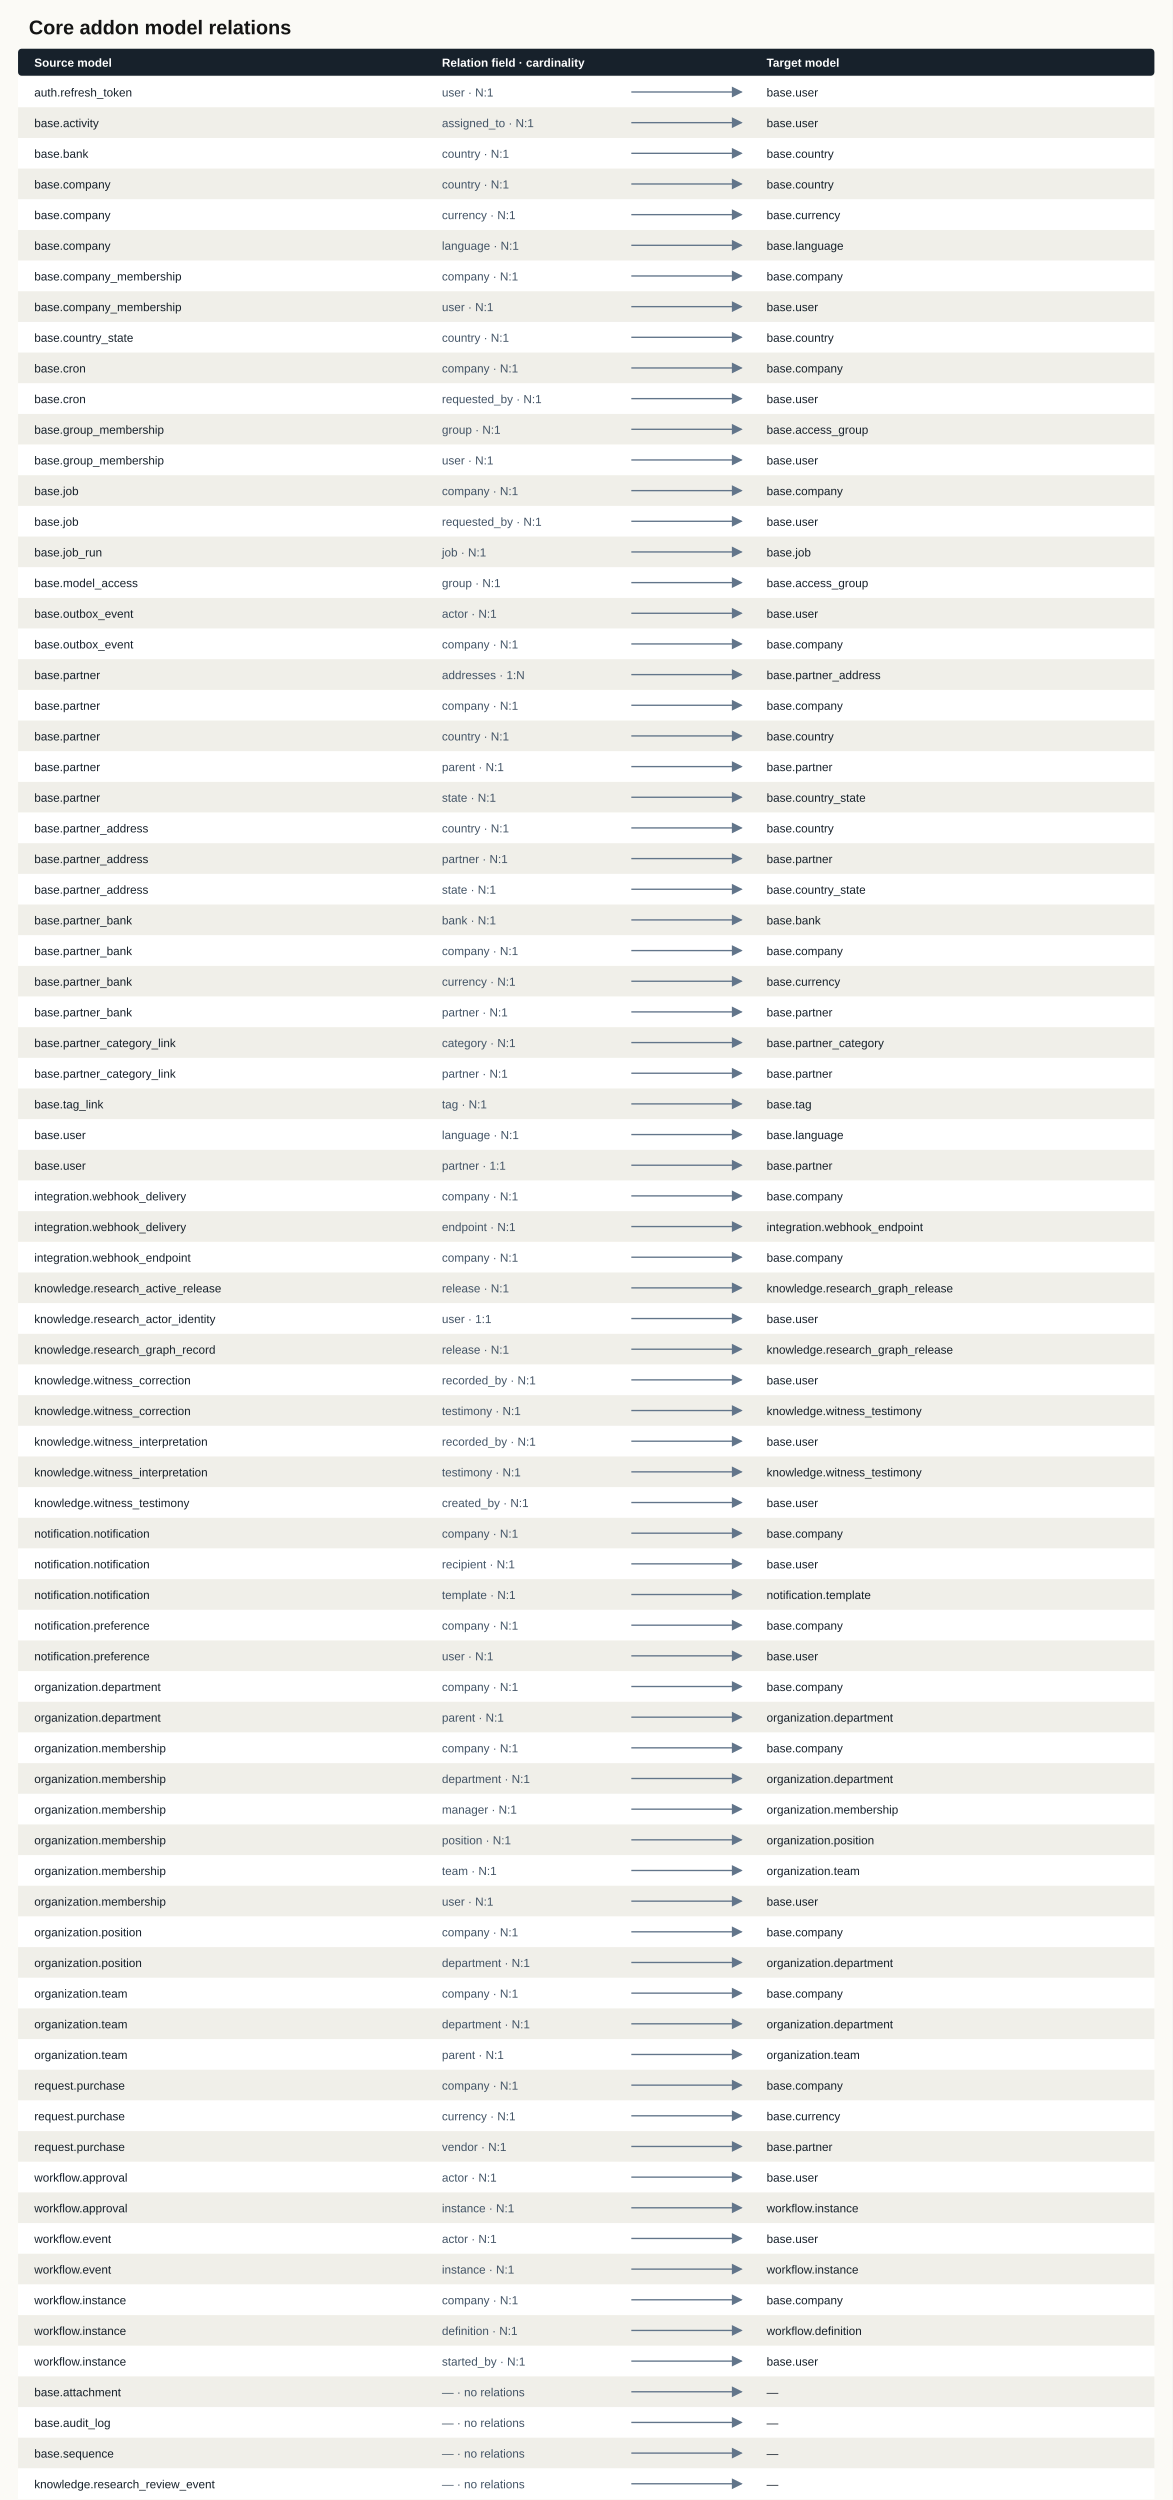
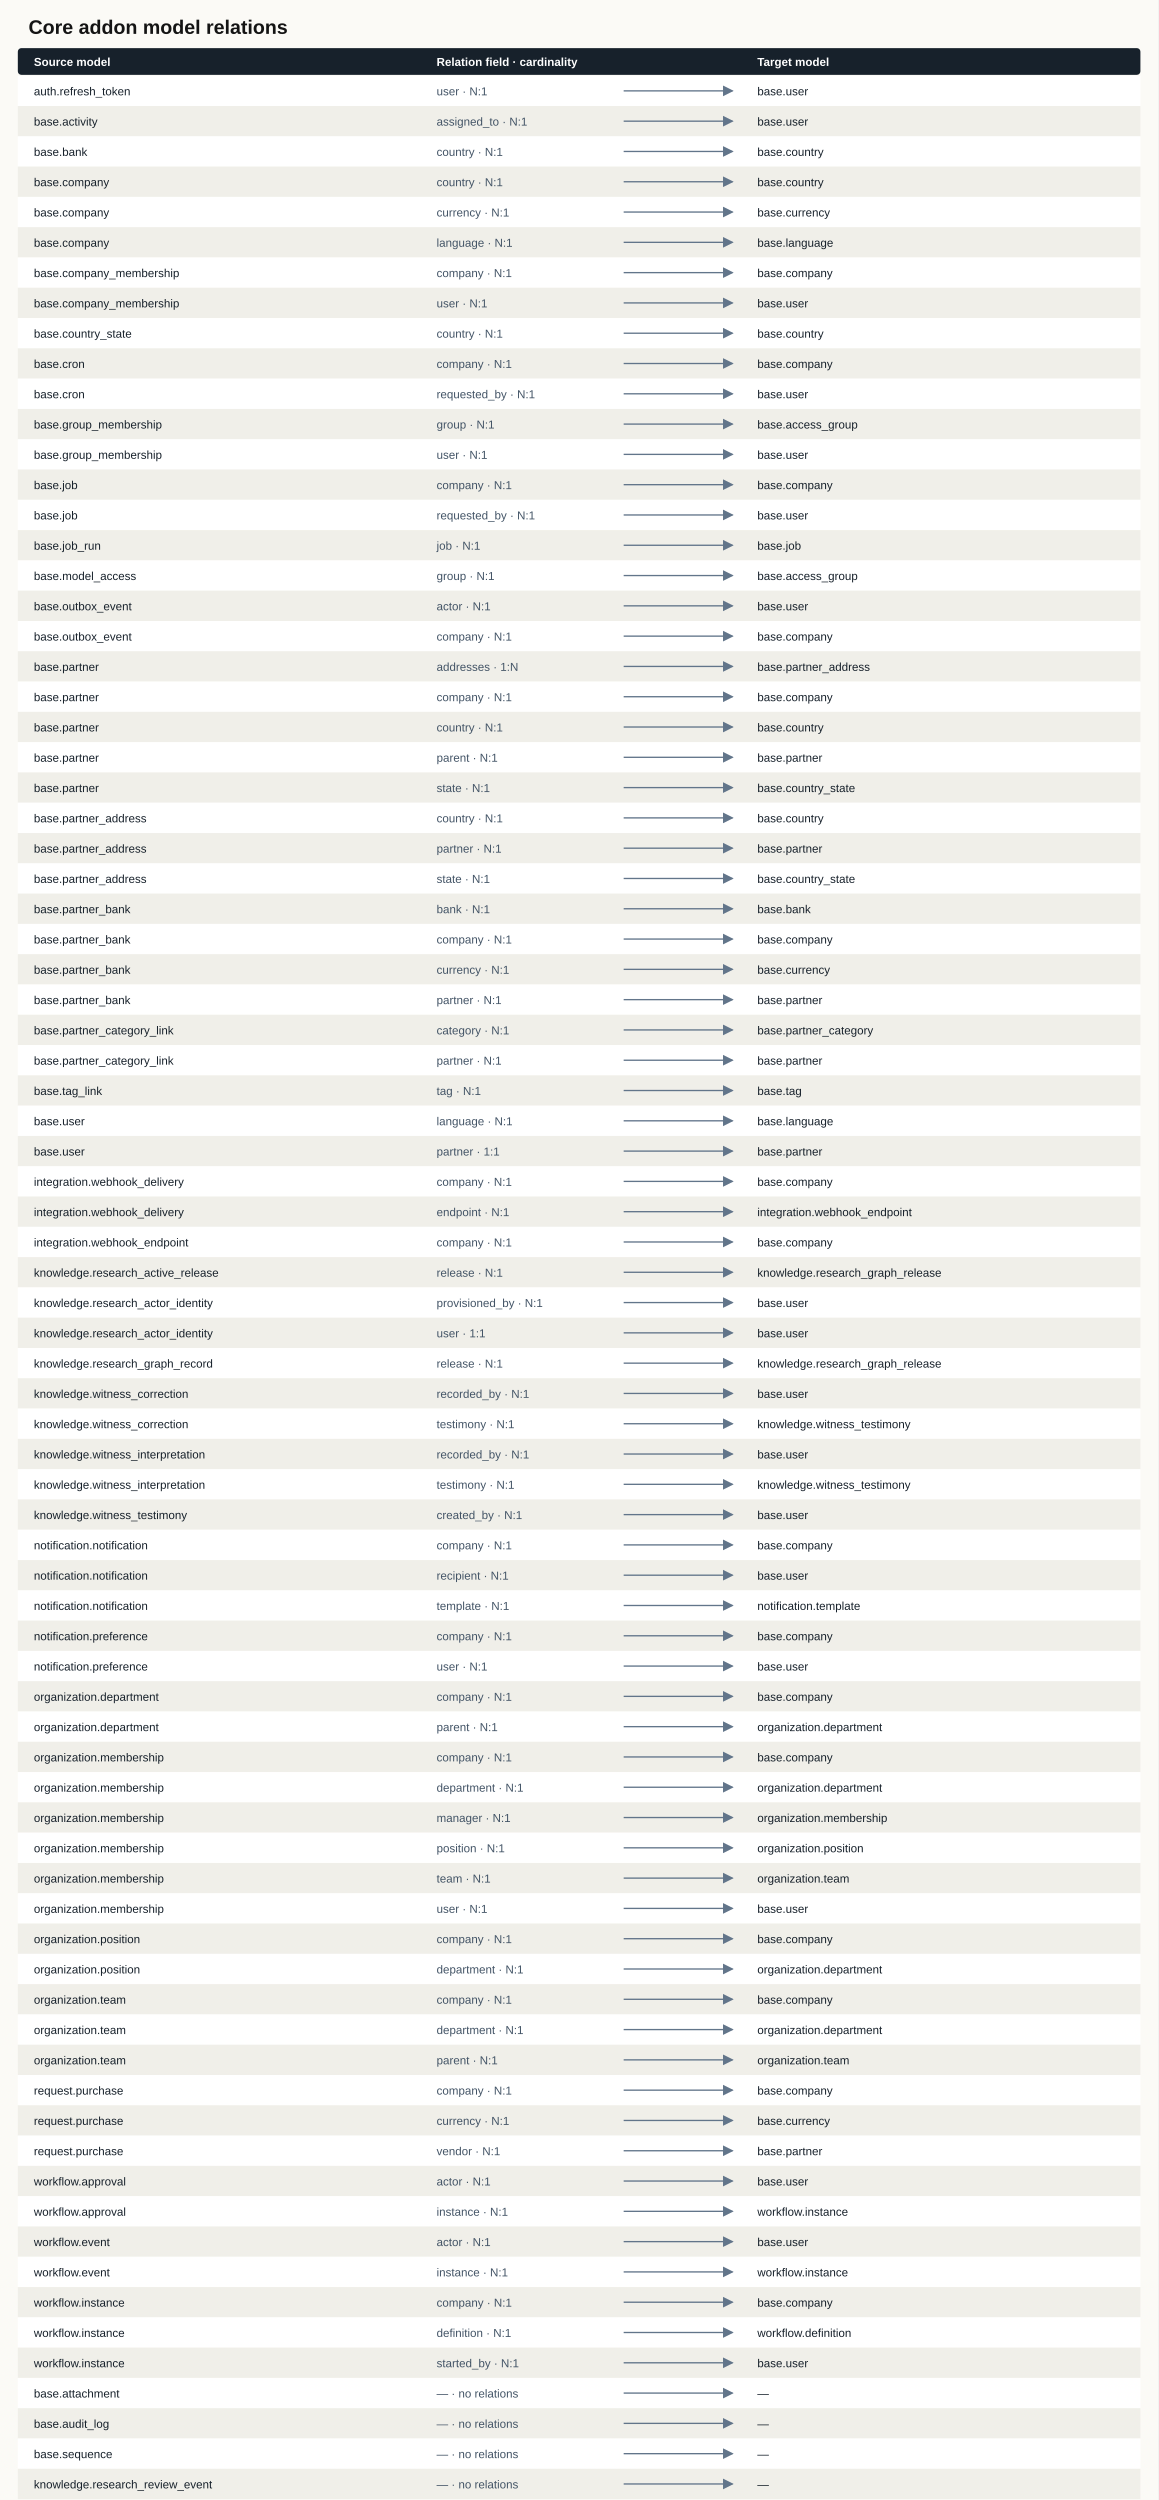
- <svg xmlns="http://www.w3.org/2000/svg" viewBox="0 0 1300 2772" role="img" aria-labelledby="diagram-title diagram-description">
+ <svg xmlns="http://www.w3.org/2000/svg" viewBox="0 0 1300 2806" role="img" aria-labelledby="diagram-title diagram-description">
  <rect width="100%" height="100%" fill="#fbfaf6" />
  <text x="32" y="38" fill="#141414" font-family="Arial,sans-serif" font-size="22" font-weight="700">Core addon model relations</text>
  <defs>
    <marker id="arrow" markerWidth="8" markerHeight="8" refX="7" refY="4" orient="auto">
      <path d="M 0 0 L 8 4 L 0 8 z" fill="#62758a" />
    </marker>
  </defs>
  <rect x="20" y="54" width="1260" height="30" rx="4" fill="#17212b" />
  <text x="38" y="74" fill="#ffffff" font-family="Arial,sans-serif" font-size="13" font-weight="700">Source model</text>
  <text x="490" y="74" fill="#ffffff" font-family="Arial,sans-serif" font-size="13" font-weight="700">Relation field · cardinality</text>
  <text x="850" y="74" fill="#ffffff" font-family="Arial,sans-serif" font-size="13" font-weight="700">Target model</text>
  <g>
    <rect x="20" y="85" width="1260" height="34" fill="#ffffff" />
    <text x="38" y="107" fill="#17212b" font-family="Arial,sans-serif" font-size="13">auth.refresh_token</text>
    <text x="490" y="107" fill="#435466" font-family="Arial,sans-serif" font-size="13">user · N:1</text>
    <path d="M 700 102 H 822" fill="none" stroke="#62758a" stroke-width="1.5" marker-end="url(#arrow)" />
    <text x="850" y="107" fill="#17212b" font-family="Arial,sans-serif" font-size="13">base.user</text>
  </g>
  <g>
    <rect x="20" y="119" width="1260" height="34" fill="#f0efe9" />
    <text x="38" y="141" fill="#17212b" font-family="Arial,sans-serif" font-size="13">base.activity</text>
    <text x="490" y="141" fill="#435466" font-family="Arial,sans-serif" font-size="13">assigned_to · N:1</text>
    <path d="M 700 136 H 822" fill="none" stroke="#62758a" stroke-width="1.5" marker-end="url(#arrow)" />
    <text x="850" y="141" fill="#17212b" font-family="Arial,sans-serif" font-size="13">base.user</text>
  </g>
  <g>
    <rect x="20" y="153" width="1260" height="34" fill="#ffffff" />
    <text x="38" y="175" fill="#17212b" font-family="Arial,sans-serif" font-size="13">base.bank</text>
    <text x="490" y="175" fill="#435466" font-family="Arial,sans-serif" font-size="13">country · N:1</text>
    <path d="M 700 170 H 822" fill="none" stroke="#62758a" stroke-width="1.5" marker-end="url(#arrow)" />
    <text x="850" y="175" fill="#17212b" font-family="Arial,sans-serif" font-size="13">base.country</text>
  </g>
  <g>
    <rect x="20" y="187" width="1260" height="34" fill="#f0efe9" />
    <text x="38" y="209" fill="#17212b" font-family="Arial,sans-serif" font-size="13">base.company</text>
    <text x="490" y="209" fill="#435466" font-family="Arial,sans-serif" font-size="13">country · N:1</text>
    <path d="M 700 204 H 822" fill="none" stroke="#62758a" stroke-width="1.5" marker-end="url(#arrow)" />
    <text x="850" y="209" fill="#17212b" font-family="Arial,sans-serif" font-size="13">base.country</text>
  </g>
  <g>
    <rect x="20" y="221" width="1260" height="34" fill="#ffffff" />
    <text x="38" y="243" fill="#17212b" font-family="Arial,sans-serif" font-size="13">base.company</text>
    <text x="490" y="243" fill="#435466" font-family="Arial,sans-serif" font-size="13">currency · N:1</text>
    <path d="M 700 238 H 822" fill="none" stroke="#62758a" stroke-width="1.5" marker-end="url(#arrow)" />
    <text x="850" y="243" fill="#17212b" font-family="Arial,sans-serif" font-size="13">base.currency</text>
  </g>
  <g>
    <rect x="20" y="255" width="1260" height="34" fill="#f0efe9" />
    <text x="38" y="277" fill="#17212b" font-family="Arial,sans-serif" font-size="13">base.company</text>
    <text x="490" y="277" fill="#435466" font-family="Arial,sans-serif" font-size="13">language · N:1</text>
    <path d="M 700 272 H 822" fill="none" stroke="#62758a" stroke-width="1.5" marker-end="url(#arrow)" />
    <text x="850" y="277" fill="#17212b" font-family="Arial,sans-serif" font-size="13">base.language</text>
  </g>
  <g>
    <rect x="20" y="289" width="1260" height="34" fill="#ffffff" />
    <text x="38" y="311" fill="#17212b" font-family="Arial,sans-serif" font-size="13">base.company_membership</text>
    <text x="490" y="311" fill="#435466" font-family="Arial,sans-serif" font-size="13">company · N:1</text>
    <path d="M 700 306 H 822" fill="none" stroke="#62758a" stroke-width="1.5" marker-end="url(#arrow)" />
    <text x="850" y="311" fill="#17212b" font-family="Arial,sans-serif" font-size="13">base.company</text>
  </g>
  <g>
    <rect x="20" y="323" width="1260" height="34" fill="#f0efe9" />
    <text x="38" y="345" fill="#17212b" font-family="Arial,sans-serif" font-size="13">base.company_membership</text>
    <text x="490" y="345" fill="#435466" font-family="Arial,sans-serif" font-size="13">user · N:1</text>
    <path d="M 700 340 H 822" fill="none" stroke="#62758a" stroke-width="1.5" marker-end="url(#arrow)" />
    <text x="850" y="345" fill="#17212b" font-family="Arial,sans-serif" font-size="13">base.user</text>
  </g>
  <g>
    <rect x="20" y="357" width="1260" height="34" fill="#ffffff" />
    <text x="38" y="379" fill="#17212b" font-family="Arial,sans-serif" font-size="13">base.country_state</text>
    <text x="490" y="379" fill="#435466" font-family="Arial,sans-serif" font-size="13">country · N:1</text>
    <path d="M 700 374 H 822" fill="none" stroke="#62758a" stroke-width="1.5" marker-end="url(#arrow)" />
    <text x="850" y="379" fill="#17212b" font-family="Arial,sans-serif" font-size="13">base.country</text>
  </g>
  <g>
    <rect x="20" y="391" width="1260" height="34" fill="#f0efe9" />
    <text x="38" y="413" fill="#17212b" font-family="Arial,sans-serif" font-size="13">base.cron</text>
    <text x="490" y="413" fill="#435466" font-family="Arial,sans-serif" font-size="13">company · N:1</text>
    <path d="M 700 408 H 822" fill="none" stroke="#62758a" stroke-width="1.5" marker-end="url(#arrow)" />
    <text x="850" y="413" fill="#17212b" font-family="Arial,sans-serif" font-size="13">base.company</text>
  </g>
  <g>
    <rect x="20" y="425" width="1260" height="34" fill="#ffffff" />
    <text x="38" y="447" fill="#17212b" font-family="Arial,sans-serif" font-size="13">base.cron</text>
    <text x="490" y="447" fill="#435466" font-family="Arial,sans-serif" font-size="13">requested_by · N:1</text>
    <path d="M 700 442 H 822" fill="none" stroke="#62758a" stroke-width="1.5" marker-end="url(#arrow)" />
    <text x="850" y="447" fill="#17212b" font-family="Arial,sans-serif" font-size="13">base.user</text>
  </g>
  <g>
    <rect x="20" y="459" width="1260" height="34" fill="#f0efe9" />
    <text x="38" y="481" fill="#17212b" font-family="Arial,sans-serif" font-size="13">base.group_membership</text>
    <text x="490" y="481" fill="#435466" font-family="Arial,sans-serif" font-size="13">group · N:1</text>
    <path d="M 700 476 H 822" fill="none" stroke="#62758a" stroke-width="1.5" marker-end="url(#arrow)" />
    <text x="850" y="481" fill="#17212b" font-family="Arial,sans-serif" font-size="13">base.access_group</text>
  </g>
  <g>
    <rect x="20" y="493" width="1260" height="34" fill="#ffffff" />
    <text x="38" y="515" fill="#17212b" font-family="Arial,sans-serif" font-size="13">base.group_membership</text>
    <text x="490" y="515" fill="#435466" font-family="Arial,sans-serif" font-size="13">user · N:1</text>
    <path d="M 700 510 H 822" fill="none" stroke="#62758a" stroke-width="1.5" marker-end="url(#arrow)" />
    <text x="850" y="515" fill="#17212b" font-family="Arial,sans-serif" font-size="13">base.user</text>
  </g>
  <g>
    <rect x="20" y="527" width="1260" height="34" fill="#f0efe9" />
    <text x="38" y="549" fill="#17212b" font-family="Arial,sans-serif" font-size="13">base.job</text>
    <text x="490" y="549" fill="#435466" font-family="Arial,sans-serif" font-size="13">company · N:1</text>
    <path d="M 700 544 H 822" fill="none" stroke="#62758a" stroke-width="1.5" marker-end="url(#arrow)" />
    <text x="850" y="549" fill="#17212b" font-family="Arial,sans-serif" font-size="13">base.company</text>
  </g>
  <g>
    <rect x="20" y="561" width="1260" height="34" fill="#ffffff" />
    <text x="38" y="583" fill="#17212b" font-family="Arial,sans-serif" font-size="13">base.job</text>
    <text x="490" y="583" fill="#435466" font-family="Arial,sans-serif" font-size="13">requested_by · N:1</text>
    <path d="M 700 578 H 822" fill="none" stroke="#62758a" stroke-width="1.5" marker-end="url(#arrow)" />
    <text x="850" y="583" fill="#17212b" font-family="Arial,sans-serif" font-size="13">base.user</text>
  </g>
  <g>
    <rect x="20" y="595" width="1260" height="34" fill="#f0efe9" />
    <text x="38" y="617" fill="#17212b" font-family="Arial,sans-serif" font-size="13">base.job_run</text>
    <text x="490" y="617" fill="#435466" font-family="Arial,sans-serif" font-size="13">job · N:1</text>
    <path d="M 700 612 H 822" fill="none" stroke="#62758a" stroke-width="1.5" marker-end="url(#arrow)" />
    <text x="850" y="617" fill="#17212b" font-family="Arial,sans-serif" font-size="13">base.job</text>
  </g>
  <g>
    <rect x="20" y="629" width="1260" height="34" fill="#ffffff" />
    <text x="38" y="651" fill="#17212b" font-family="Arial,sans-serif" font-size="13">base.model_access</text>
    <text x="490" y="651" fill="#435466" font-family="Arial,sans-serif" font-size="13">group · N:1</text>
    <path d="M 700 646 H 822" fill="none" stroke="#62758a" stroke-width="1.5" marker-end="url(#arrow)" />
    <text x="850" y="651" fill="#17212b" font-family="Arial,sans-serif" font-size="13">base.access_group</text>
  </g>
  <g>
    <rect x="20" y="663" width="1260" height="34" fill="#f0efe9" />
    <text x="38" y="685" fill="#17212b" font-family="Arial,sans-serif" font-size="13">base.outbox_event</text>
    <text x="490" y="685" fill="#435466" font-family="Arial,sans-serif" font-size="13">actor · N:1</text>
    <path d="M 700 680 H 822" fill="none" stroke="#62758a" stroke-width="1.5" marker-end="url(#arrow)" />
    <text x="850" y="685" fill="#17212b" font-family="Arial,sans-serif" font-size="13">base.user</text>
  </g>
  <g>
    <rect x="20" y="697" width="1260" height="34" fill="#ffffff" />
    <text x="38" y="719" fill="#17212b" font-family="Arial,sans-serif" font-size="13">base.outbox_event</text>
    <text x="490" y="719" fill="#435466" font-family="Arial,sans-serif" font-size="13">company · N:1</text>
    <path d="M 700 714 H 822" fill="none" stroke="#62758a" stroke-width="1.5" marker-end="url(#arrow)" />
    <text x="850" y="719" fill="#17212b" font-family="Arial,sans-serif" font-size="13">base.company</text>
  </g>
  <g>
    <rect x="20" y="731" width="1260" height="34" fill="#f0efe9" />
    <text x="38" y="753" fill="#17212b" font-family="Arial,sans-serif" font-size="13">base.partner</text>
    <text x="490" y="753" fill="#435466" font-family="Arial,sans-serif" font-size="13">addresses · 1:N</text>
    <path d="M 700 748 H 822" fill="none" stroke="#62758a" stroke-width="1.5" marker-end="url(#arrow)" />
    <text x="850" y="753" fill="#17212b" font-family="Arial,sans-serif" font-size="13">base.partner_address</text>
  </g>
  <g>
    <rect x="20" y="765" width="1260" height="34" fill="#ffffff" />
    <text x="38" y="787" fill="#17212b" font-family="Arial,sans-serif" font-size="13">base.partner</text>
    <text x="490" y="787" fill="#435466" font-family="Arial,sans-serif" font-size="13">company · N:1</text>
    <path d="M 700 782 H 822" fill="none" stroke="#62758a" stroke-width="1.5" marker-end="url(#arrow)" />
    <text x="850" y="787" fill="#17212b" font-family="Arial,sans-serif" font-size="13">base.company</text>
  </g>
  <g>
    <rect x="20" y="799" width="1260" height="34" fill="#f0efe9" />
    <text x="38" y="821" fill="#17212b" font-family="Arial,sans-serif" font-size="13">base.partner</text>
    <text x="490" y="821" fill="#435466" font-family="Arial,sans-serif" font-size="13">country · N:1</text>
    <path d="M 700 816 H 822" fill="none" stroke="#62758a" stroke-width="1.5" marker-end="url(#arrow)" />
    <text x="850" y="821" fill="#17212b" font-family="Arial,sans-serif" font-size="13">base.country</text>
  </g>
  <g>
    <rect x="20" y="833" width="1260" height="34" fill="#ffffff" />
    <text x="38" y="855" fill="#17212b" font-family="Arial,sans-serif" font-size="13">base.partner</text>
    <text x="490" y="855" fill="#435466" font-family="Arial,sans-serif" font-size="13">parent · N:1</text>
    <path d="M 700 850 H 822" fill="none" stroke="#62758a" stroke-width="1.5" marker-end="url(#arrow)" />
    <text x="850" y="855" fill="#17212b" font-family="Arial,sans-serif" font-size="13">base.partner</text>
  </g>
  <g>
    <rect x="20" y="867" width="1260" height="34" fill="#f0efe9" />
    <text x="38" y="889" fill="#17212b" font-family="Arial,sans-serif" font-size="13">base.partner</text>
    <text x="490" y="889" fill="#435466" font-family="Arial,sans-serif" font-size="13">state · N:1</text>
    <path d="M 700 884 H 822" fill="none" stroke="#62758a" stroke-width="1.5" marker-end="url(#arrow)" />
    <text x="850" y="889" fill="#17212b" font-family="Arial,sans-serif" font-size="13">base.country_state</text>
  </g>
  <g>
    <rect x="20" y="901" width="1260" height="34" fill="#ffffff" />
    <text x="38" y="923" fill="#17212b" font-family="Arial,sans-serif" font-size="13">base.partner_address</text>
    <text x="490" y="923" fill="#435466" font-family="Arial,sans-serif" font-size="13">country · N:1</text>
    <path d="M 700 918 H 822" fill="none" stroke="#62758a" stroke-width="1.5" marker-end="url(#arrow)" />
    <text x="850" y="923" fill="#17212b" font-family="Arial,sans-serif" font-size="13">base.country</text>
  </g>
  <g>
    <rect x="20" y="935" width="1260" height="34" fill="#f0efe9" />
    <text x="38" y="957" fill="#17212b" font-family="Arial,sans-serif" font-size="13">base.partner_address</text>
    <text x="490" y="957" fill="#435466" font-family="Arial,sans-serif" font-size="13">partner · N:1</text>
    <path d="M 700 952 H 822" fill="none" stroke="#62758a" stroke-width="1.5" marker-end="url(#arrow)" />
    <text x="850" y="957" fill="#17212b" font-family="Arial,sans-serif" font-size="13">base.partner</text>
  </g>
  <g>
    <rect x="20" y="969" width="1260" height="34" fill="#ffffff" />
    <text x="38" y="991" fill="#17212b" font-family="Arial,sans-serif" font-size="13">base.partner_address</text>
    <text x="490" y="991" fill="#435466" font-family="Arial,sans-serif" font-size="13">state · N:1</text>
    <path d="M 700 986 H 822" fill="none" stroke="#62758a" stroke-width="1.5" marker-end="url(#arrow)" />
    <text x="850" y="991" fill="#17212b" font-family="Arial,sans-serif" font-size="13">base.country_state</text>
  </g>
  <g>
    <rect x="20" y="1003" width="1260" height="34" fill="#f0efe9" />
    <text x="38" y="1025" fill="#17212b" font-family="Arial,sans-serif" font-size="13">base.partner_bank</text>
    <text x="490" y="1025" fill="#435466" font-family="Arial,sans-serif" font-size="13">bank · N:1</text>
    <path d="M 700 1020 H 822" fill="none" stroke="#62758a" stroke-width="1.5" marker-end="url(#arrow)" />
    <text x="850" y="1025" fill="#17212b" font-family="Arial,sans-serif" font-size="13">base.bank</text>
  </g>
  <g>
    <rect x="20" y="1037" width="1260" height="34" fill="#ffffff" />
    <text x="38" y="1059" fill="#17212b" font-family="Arial,sans-serif" font-size="13">base.partner_bank</text>
    <text x="490" y="1059" fill="#435466" font-family="Arial,sans-serif" font-size="13">company · N:1</text>
    <path d="M 700 1054 H 822" fill="none" stroke="#62758a" stroke-width="1.5" marker-end="url(#arrow)" />
    <text x="850" y="1059" fill="#17212b" font-family="Arial,sans-serif" font-size="13">base.company</text>
  </g>
  <g>
    <rect x="20" y="1071" width="1260" height="34" fill="#f0efe9" />
    <text x="38" y="1093" fill="#17212b" font-family="Arial,sans-serif" font-size="13">base.partner_bank</text>
    <text x="490" y="1093" fill="#435466" font-family="Arial,sans-serif" font-size="13">currency · N:1</text>
    <path d="M 700 1088 H 822" fill="none" stroke="#62758a" stroke-width="1.5" marker-end="url(#arrow)" />
    <text x="850" y="1093" fill="#17212b" font-family="Arial,sans-serif" font-size="13">base.currency</text>
  </g>
  <g>
    <rect x="20" y="1105" width="1260" height="34" fill="#ffffff" />
    <text x="38" y="1127" fill="#17212b" font-family="Arial,sans-serif" font-size="13">base.partner_bank</text>
    <text x="490" y="1127" fill="#435466" font-family="Arial,sans-serif" font-size="13">partner · N:1</text>
    <path d="M 700 1122 H 822" fill="none" stroke="#62758a" stroke-width="1.5" marker-end="url(#arrow)" />
    <text x="850" y="1127" fill="#17212b" font-family="Arial,sans-serif" font-size="13">base.partner</text>
  </g>
  <g>
    <rect x="20" y="1139" width="1260" height="34" fill="#f0efe9" />
    <text x="38" y="1161" fill="#17212b" font-family="Arial,sans-serif" font-size="13">base.partner_category_link</text>
    <text x="490" y="1161" fill="#435466" font-family="Arial,sans-serif" font-size="13">category · N:1</text>
    <path d="M 700 1156 H 822" fill="none" stroke="#62758a" stroke-width="1.5" marker-end="url(#arrow)" />
    <text x="850" y="1161" fill="#17212b" font-family="Arial,sans-serif" font-size="13">base.partner_category</text>
  </g>
  <g>
    <rect x="20" y="1173" width="1260" height="34" fill="#ffffff" />
    <text x="38" y="1195" fill="#17212b" font-family="Arial,sans-serif" font-size="13">base.partner_category_link</text>
    <text x="490" y="1195" fill="#435466" font-family="Arial,sans-serif" font-size="13">partner · N:1</text>
    <path d="M 700 1190 H 822" fill="none" stroke="#62758a" stroke-width="1.5" marker-end="url(#arrow)" />
    <text x="850" y="1195" fill="#17212b" font-family="Arial,sans-serif" font-size="13">base.partner</text>
  </g>
  <g>
    <rect x="20" y="1207" width="1260" height="34" fill="#f0efe9" />
    <text x="38" y="1229" fill="#17212b" font-family="Arial,sans-serif" font-size="13">base.tag_link</text>
    <text x="490" y="1229" fill="#435466" font-family="Arial,sans-serif" font-size="13">tag · N:1</text>
    <path d="M 700 1224 H 822" fill="none" stroke="#62758a" stroke-width="1.5" marker-end="url(#arrow)" />
    <text x="850" y="1229" fill="#17212b" font-family="Arial,sans-serif" font-size="13">base.tag</text>
  </g>
  <g>
    <rect x="20" y="1241" width="1260" height="34" fill="#ffffff" />
    <text x="38" y="1263" fill="#17212b" font-family="Arial,sans-serif" font-size="13">base.user</text>
    <text x="490" y="1263" fill="#435466" font-family="Arial,sans-serif" font-size="13">language · N:1</text>
    <path d="M 700 1258 H 822" fill="none" stroke="#62758a" stroke-width="1.5" marker-end="url(#arrow)" />
    <text x="850" y="1263" fill="#17212b" font-family="Arial,sans-serif" font-size="13">base.language</text>
  </g>
  <g>
    <rect x="20" y="1275" width="1260" height="34" fill="#f0efe9" />
    <text x="38" y="1297" fill="#17212b" font-family="Arial,sans-serif" font-size="13">base.user</text>
    <text x="490" y="1297" fill="#435466" font-family="Arial,sans-serif" font-size="13">partner · 1:1</text>
    <path d="M 700 1292 H 822" fill="none" stroke="#62758a" stroke-width="1.5" marker-end="url(#arrow)" />
    <text x="850" y="1297" fill="#17212b" font-family="Arial,sans-serif" font-size="13">base.partner</text>
  </g>
  <g>
    <rect x="20" y="1309" width="1260" height="34" fill="#ffffff" />
    <text x="38" y="1331" fill="#17212b" font-family="Arial,sans-serif" font-size="13">integration.webhook_delivery</text>
    <text x="490" y="1331" fill="#435466" font-family="Arial,sans-serif" font-size="13">company · N:1</text>
    <path d="M 700 1326 H 822" fill="none" stroke="#62758a" stroke-width="1.5" marker-end="url(#arrow)" />
    <text x="850" y="1331" fill="#17212b" font-family="Arial,sans-serif" font-size="13">base.company</text>
  </g>
  <g>
    <rect x="20" y="1343" width="1260" height="34" fill="#f0efe9" />
    <text x="38" y="1365" fill="#17212b" font-family="Arial,sans-serif" font-size="13">integration.webhook_delivery</text>
    <text x="490" y="1365" fill="#435466" font-family="Arial,sans-serif" font-size="13">endpoint · N:1</text>
    <path d="M 700 1360 H 822" fill="none" stroke="#62758a" stroke-width="1.5" marker-end="url(#arrow)" />
    <text x="850" y="1365" fill="#17212b" font-family="Arial,sans-serif" font-size="13">integration.webhook_endpoint</text>
  </g>
  <g>
    <rect x="20" y="1377" width="1260" height="34" fill="#ffffff" />
    <text x="38" y="1399" fill="#17212b" font-family="Arial,sans-serif" font-size="13">integration.webhook_endpoint</text>
    <text x="490" y="1399" fill="#435466" font-family="Arial,sans-serif" font-size="13">company · N:1</text>
    <path d="M 700 1394 H 822" fill="none" stroke="#62758a" stroke-width="1.5" marker-end="url(#arrow)" />
    <text x="850" y="1399" fill="#17212b" font-family="Arial,sans-serif" font-size="13">base.company</text>
  </g>
  <g>
    <rect x="20" y="1411" width="1260" height="34" fill="#f0efe9" />
    <text x="38" y="1433" fill="#17212b" font-family="Arial,sans-serif" font-size="13">knowledge.research_active_release</text>
    <text x="490" y="1433" fill="#435466" font-family="Arial,sans-serif" font-size="13">release · N:1</text>
    <path d="M 700 1428 H 822" fill="none" stroke="#62758a" stroke-width="1.5" marker-end="url(#arrow)" />
    <text x="850" y="1433" fill="#17212b" font-family="Arial,sans-serif" font-size="13">knowledge.research_graph_release</text>
  </g>
  <g>
    <rect x="20" y="1445" width="1260" height="34" fill="#ffffff" />
    <text x="38" y="1467" fill="#17212b" font-family="Arial,sans-serif" font-size="13">knowledge.research_actor_identity</text>
-     <text x="490" y="1467" fill="#435466" font-family="Arial,sans-serif" font-size="13">user · 1:1</text>
+     <text x="490" y="1467" fill="#435466" font-family="Arial,sans-serif" font-size="13">provisioned_by · N:1</text>
    <path d="M 700 1462 H 822" fill="none" stroke="#62758a" stroke-width="1.5" marker-end="url(#arrow)" />
    <text x="850" y="1467" fill="#17212b" font-family="Arial,sans-serif" font-size="13">base.user</text>
  </g>
  <g>
    <rect x="20" y="1479" width="1260" height="34" fill="#f0efe9" />
-     <text x="38" y="1501" fill="#17212b" font-family="Arial,sans-serif" font-size="13">knowledge.research_graph_record</text>
-     <text x="490" y="1501" fill="#435466" font-family="Arial,sans-serif" font-size="13">release · N:1</text>
+     <text x="38" y="1501" fill="#17212b" font-family="Arial,sans-serif" font-size="13">knowledge.research_actor_identity</text>
+     <text x="490" y="1501" fill="#435466" font-family="Arial,sans-serif" font-size="13">user · 1:1</text>
    <path d="M 700 1496 H 822" fill="none" stroke="#62758a" stroke-width="1.5" marker-end="url(#arrow)" />
-     <text x="850" y="1501" fill="#17212b" font-family="Arial,sans-serif" font-size="13">knowledge.research_graph_release</text>
+     <text x="850" y="1501" fill="#17212b" font-family="Arial,sans-serif" font-size="13">base.user</text>
  </g>
  <g>
    <rect x="20" y="1513" width="1260" height="34" fill="#ffffff" />
-     <text x="38" y="1535" fill="#17212b" font-family="Arial,sans-serif" font-size="13">knowledge.witness_correction</text>
-     <text x="490" y="1535" fill="#435466" font-family="Arial,sans-serif" font-size="13">recorded_by · N:1</text>
+     <text x="38" y="1535" fill="#17212b" font-family="Arial,sans-serif" font-size="13">knowledge.research_graph_record</text>
+     <text x="490" y="1535" fill="#435466" font-family="Arial,sans-serif" font-size="13">release · N:1</text>
    <path d="M 700 1530 H 822" fill="none" stroke="#62758a" stroke-width="1.5" marker-end="url(#arrow)" />
-     <text x="850" y="1535" fill="#17212b" font-family="Arial,sans-serif" font-size="13">base.user</text>
+     <text x="850" y="1535" fill="#17212b" font-family="Arial,sans-serif" font-size="13">knowledge.research_graph_release</text>
  </g>
  <g>
    <rect x="20" y="1547" width="1260" height="34" fill="#f0efe9" />
    <text x="38" y="1569" fill="#17212b" font-family="Arial,sans-serif" font-size="13">knowledge.witness_correction</text>
-     <text x="490" y="1569" fill="#435466" font-family="Arial,sans-serif" font-size="13">testimony · N:1</text>
+     <text x="490" y="1569" fill="#435466" font-family="Arial,sans-serif" font-size="13">recorded_by · N:1</text>
    <path d="M 700 1564 H 822" fill="none" stroke="#62758a" stroke-width="1.5" marker-end="url(#arrow)" />
-     <text x="850" y="1569" fill="#17212b" font-family="Arial,sans-serif" font-size="13">knowledge.witness_testimony</text>
+     <text x="850" y="1569" fill="#17212b" font-family="Arial,sans-serif" font-size="13">base.user</text>
  </g>
  <g>
    <rect x="20" y="1581" width="1260" height="34" fill="#ffffff" />
-     <text x="38" y="1603" fill="#17212b" font-family="Arial,sans-serif" font-size="13">knowledge.witness_interpretation</text>
-     <text x="490" y="1603" fill="#435466" font-family="Arial,sans-serif" font-size="13">recorded_by · N:1</text>
+     <text x="38" y="1603" fill="#17212b" font-family="Arial,sans-serif" font-size="13">knowledge.witness_correction</text>
+     <text x="490" y="1603" fill="#435466" font-family="Arial,sans-serif" font-size="13">testimony · N:1</text>
    <path d="M 700 1598 H 822" fill="none" stroke="#62758a" stroke-width="1.5" marker-end="url(#arrow)" />
-     <text x="850" y="1603" fill="#17212b" font-family="Arial,sans-serif" font-size="13">base.user</text>
+     <text x="850" y="1603" fill="#17212b" font-family="Arial,sans-serif" font-size="13">knowledge.witness_testimony</text>
  </g>
  <g>
    <rect x="20" y="1615" width="1260" height="34" fill="#f0efe9" />
    <text x="38" y="1637" fill="#17212b" font-family="Arial,sans-serif" font-size="13">knowledge.witness_interpretation</text>
-     <text x="490" y="1637" fill="#435466" font-family="Arial,sans-serif" font-size="13">testimony · N:1</text>
+     <text x="490" y="1637" fill="#435466" font-family="Arial,sans-serif" font-size="13">recorded_by · N:1</text>
    <path d="M 700 1632 H 822" fill="none" stroke="#62758a" stroke-width="1.5" marker-end="url(#arrow)" />
-     <text x="850" y="1637" fill="#17212b" font-family="Arial,sans-serif" font-size="13">knowledge.witness_testimony</text>
+     <text x="850" y="1637" fill="#17212b" font-family="Arial,sans-serif" font-size="13">base.user</text>
  </g>
  <g>
    <rect x="20" y="1649" width="1260" height="34" fill="#ffffff" />
-     <text x="38" y="1671" fill="#17212b" font-family="Arial,sans-serif" font-size="13">knowledge.witness_testimony</text>
-     <text x="490" y="1671" fill="#435466" font-family="Arial,sans-serif" font-size="13">created_by · N:1</text>
+     <text x="38" y="1671" fill="#17212b" font-family="Arial,sans-serif" font-size="13">knowledge.witness_interpretation</text>
+     <text x="490" y="1671" fill="#435466" font-family="Arial,sans-serif" font-size="13">testimony · N:1</text>
    <path d="M 700 1666 H 822" fill="none" stroke="#62758a" stroke-width="1.5" marker-end="url(#arrow)" />
-     <text x="850" y="1671" fill="#17212b" font-family="Arial,sans-serif" font-size="13">base.user</text>
+     <text x="850" y="1671" fill="#17212b" font-family="Arial,sans-serif" font-size="13">knowledge.witness_testimony</text>
  </g>
  <g>
    <rect x="20" y="1683" width="1260" height="34" fill="#f0efe9" />
-     <text x="38" y="1705" fill="#17212b" font-family="Arial,sans-serif" font-size="13">notification.notification</text>
-     <text x="490" y="1705" fill="#435466" font-family="Arial,sans-serif" font-size="13">company · N:1</text>
+     <text x="38" y="1705" fill="#17212b" font-family="Arial,sans-serif" font-size="13">knowledge.witness_testimony</text>
+     <text x="490" y="1705" fill="#435466" font-family="Arial,sans-serif" font-size="13">created_by · N:1</text>
    <path d="M 700 1700 H 822" fill="none" stroke="#62758a" stroke-width="1.5" marker-end="url(#arrow)" />
-     <text x="850" y="1705" fill="#17212b" font-family="Arial,sans-serif" font-size="13">base.company</text>
+     <text x="850" y="1705" fill="#17212b" font-family="Arial,sans-serif" font-size="13">base.user</text>
  </g>
  <g>
    <rect x="20" y="1717" width="1260" height="34" fill="#ffffff" />
    <text x="38" y="1739" fill="#17212b" font-family="Arial,sans-serif" font-size="13">notification.notification</text>
-     <text x="490" y="1739" fill="#435466" font-family="Arial,sans-serif" font-size="13">recipient · N:1</text>
+     <text x="490" y="1739" fill="#435466" font-family="Arial,sans-serif" font-size="13">company · N:1</text>
    <path d="M 700 1734 H 822" fill="none" stroke="#62758a" stroke-width="1.5" marker-end="url(#arrow)" />
-     <text x="850" y="1739" fill="#17212b" font-family="Arial,sans-serif" font-size="13">base.user</text>
+     <text x="850" y="1739" fill="#17212b" font-family="Arial,sans-serif" font-size="13">base.company</text>
  </g>
  <g>
    <rect x="20" y="1751" width="1260" height="34" fill="#f0efe9" />
    <text x="38" y="1773" fill="#17212b" font-family="Arial,sans-serif" font-size="13">notification.notification</text>
-     <text x="490" y="1773" fill="#435466" font-family="Arial,sans-serif" font-size="13">template · N:1</text>
+     <text x="490" y="1773" fill="#435466" font-family="Arial,sans-serif" font-size="13">recipient · N:1</text>
    <path d="M 700 1768 H 822" fill="none" stroke="#62758a" stroke-width="1.5" marker-end="url(#arrow)" />
-     <text x="850" y="1773" fill="#17212b" font-family="Arial,sans-serif" font-size="13">notification.template</text>
+     <text x="850" y="1773" fill="#17212b" font-family="Arial,sans-serif" font-size="13">base.user</text>
  </g>
  <g>
    <rect x="20" y="1785" width="1260" height="34" fill="#ffffff" />
-     <text x="38" y="1807" fill="#17212b" font-family="Arial,sans-serif" font-size="13">notification.preference</text>
-     <text x="490" y="1807" fill="#435466" font-family="Arial,sans-serif" font-size="13">company · N:1</text>
+     <text x="38" y="1807" fill="#17212b" font-family="Arial,sans-serif" font-size="13">notification.notification</text>
+     <text x="490" y="1807" fill="#435466" font-family="Arial,sans-serif" font-size="13">template · N:1</text>
    <path d="M 700 1802 H 822" fill="none" stroke="#62758a" stroke-width="1.5" marker-end="url(#arrow)" />
-     <text x="850" y="1807" fill="#17212b" font-family="Arial,sans-serif" font-size="13">base.company</text>
+     <text x="850" y="1807" fill="#17212b" font-family="Arial,sans-serif" font-size="13">notification.template</text>
  </g>
  <g>
    <rect x="20" y="1819" width="1260" height="34" fill="#f0efe9" />
    <text x="38" y="1841" fill="#17212b" font-family="Arial,sans-serif" font-size="13">notification.preference</text>
-     <text x="490" y="1841" fill="#435466" font-family="Arial,sans-serif" font-size="13">user · N:1</text>
+     <text x="490" y="1841" fill="#435466" font-family="Arial,sans-serif" font-size="13">company · N:1</text>
    <path d="M 700 1836 H 822" fill="none" stroke="#62758a" stroke-width="1.5" marker-end="url(#arrow)" />
-     <text x="850" y="1841" fill="#17212b" font-family="Arial,sans-serif" font-size="13">base.user</text>
+     <text x="850" y="1841" fill="#17212b" font-family="Arial,sans-serif" font-size="13">base.company</text>
  </g>
  <g>
    <rect x="20" y="1853" width="1260" height="34" fill="#ffffff" />
-     <text x="38" y="1875" fill="#17212b" font-family="Arial,sans-serif" font-size="13">organization.department</text>
-     <text x="490" y="1875" fill="#435466" font-family="Arial,sans-serif" font-size="13">company · N:1</text>
+     <text x="38" y="1875" fill="#17212b" font-family="Arial,sans-serif" font-size="13">notification.preference</text>
+     <text x="490" y="1875" fill="#435466" font-family="Arial,sans-serif" font-size="13">user · N:1</text>
    <path d="M 700 1870 H 822" fill="none" stroke="#62758a" stroke-width="1.5" marker-end="url(#arrow)" />
-     <text x="850" y="1875" fill="#17212b" font-family="Arial,sans-serif" font-size="13">base.company</text>
+     <text x="850" y="1875" fill="#17212b" font-family="Arial,sans-serif" font-size="13">base.user</text>
  </g>
  <g>
    <rect x="20" y="1887" width="1260" height="34" fill="#f0efe9" />
    <text x="38" y="1909" fill="#17212b" font-family="Arial,sans-serif" font-size="13">organization.department</text>
-     <text x="490" y="1909" fill="#435466" font-family="Arial,sans-serif" font-size="13">parent · N:1</text>
+     <text x="490" y="1909" fill="#435466" font-family="Arial,sans-serif" font-size="13">company · N:1</text>
    <path d="M 700 1904 H 822" fill="none" stroke="#62758a" stroke-width="1.5" marker-end="url(#arrow)" />
-     <text x="850" y="1909" fill="#17212b" font-family="Arial,sans-serif" font-size="13">organization.department</text>
+     <text x="850" y="1909" fill="#17212b" font-family="Arial,sans-serif" font-size="13">base.company</text>
  </g>
  <g>
    <rect x="20" y="1921" width="1260" height="34" fill="#ffffff" />
-     <text x="38" y="1943" fill="#17212b" font-family="Arial,sans-serif" font-size="13">organization.membership</text>
-     <text x="490" y="1943" fill="#435466" font-family="Arial,sans-serif" font-size="13">company · N:1</text>
+     <text x="38" y="1943" fill="#17212b" font-family="Arial,sans-serif" font-size="13">organization.department</text>
+     <text x="490" y="1943" fill="#435466" font-family="Arial,sans-serif" font-size="13">parent · N:1</text>
    <path d="M 700 1938 H 822" fill="none" stroke="#62758a" stroke-width="1.5" marker-end="url(#arrow)" />
-     <text x="850" y="1943" fill="#17212b" font-family="Arial,sans-serif" font-size="13">base.company</text>
+     <text x="850" y="1943" fill="#17212b" font-family="Arial,sans-serif" font-size="13">organization.department</text>
  </g>
  <g>
    <rect x="20" y="1955" width="1260" height="34" fill="#f0efe9" />
    <text x="38" y="1977" fill="#17212b" font-family="Arial,sans-serif" font-size="13">organization.membership</text>
-     <text x="490" y="1977" fill="#435466" font-family="Arial,sans-serif" font-size="13">department · N:1</text>
+     <text x="490" y="1977" fill="#435466" font-family="Arial,sans-serif" font-size="13">company · N:1</text>
    <path d="M 700 1972 H 822" fill="none" stroke="#62758a" stroke-width="1.5" marker-end="url(#arrow)" />
-     <text x="850" y="1977" fill="#17212b" font-family="Arial,sans-serif" font-size="13">organization.department</text>
+     <text x="850" y="1977" fill="#17212b" font-family="Arial,sans-serif" font-size="13">base.company</text>
  </g>
  <g>
    <rect x="20" y="1989" width="1260" height="34" fill="#ffffff" />
    <text x="38" y="2011" fill="#17212b" font-family="Arial,sans-serif" font-size="13">organization.membership</text>
-     <text x="490" y="2011" fill="#435466" font-family="Arial,sans-serif" font-size="13">manager · N:1</text>
+     <text x="490" y="2011" fill="#435466" font-family="Arial,sans-serif" font-size="13">department · N:1</text>
    <path d="M 700 2006 H 822" fill="none" stroke="#62758a" stroke-width="1.5" marker-end="url(#arrow)" />
-     <text x="850" y="2011" fill="#17212b" font-family="Arial,sans-serif" font-size="13">organization.membership</text>
+     <text x="850" y="2011" fill="#17212b" font-family="Arial,sans-serif" font-size="13">organization.department</text>
  </g>
  <g>
    <rect x="20" y="2023" width="1260" height="34" fill="#f0efe9" />
    <text x="38" y="2045" fill="#17212b" font-family="Arial,sans-serif" font-size="13">organization.membership</text>
-     <text x="490" y="2045" fill="#435466" font-family="Arial,sans-serif" font-size="13">position · N:1</text>
+     <text x="490" y="2045" fill="#435466" font-family="Arial,sans-serif" font-size="13">manager · N:1</text>
    <path d="M 700 2040 H 822" fill="none" stroke="#62758a" stroke-width="1.5" marker-end="url(#arrow)" />
-     <text x="850" y="2045" fill="#17212b" font-family="Arial,sans-serif" font-size="13">organization.position</text>
+     <text x="850" y="2045" fill="#17212b" font-family="Arial,sans-serif" font-size="13">organization.membership</text>
  </g>
  <g>
    <rect x="20" y="2057" width="1260" height="34" fill="#ffffff" />
    <text x="38" y="2079" fill="#17212b" font-family="Arial,sans-serif" font-size="13">organization.membership</text>
-     <text x="490" y="2079" fill="#435466" font-family="Arial,sans-serif" font-size="13">team · N:1</text>
+     <text x="490" y="2079" fill="#435466" font-family="Arial,sans-serif" font-size="13">position · N:1</text>
    <path d="M 700 2074 H 822" fill="none" stroke="#62758a" stroke-width="1.5" marker-end="url(#arrow)" />
-     <text x="850" y="2079" fill="#17212b" font-family="Arial,sans-serif" font-size="13">organization.team</text>
+     <text x="850" y="2079" fill="#17212b" font-family="Arial,sans-serif" font-size="13">organization.position</text>
  </g>
  <g>
    <rect x="20" y="2091" width="1260" height="34" fill="#f0efe9" />
    <text x="38" y="2113" fill="#17212b" font-family="Arial,sans-serif" font-size="13">organization.membership</text>
-     <text x="490" y="2113" fill="#435466" font-family="Arial,sans-serif" font-size="13">user · N:1</text>
+     <text x="490" y="2113" fill="#435466" font-family="Arial,sans-serif" font-size="13">team · N:1</text>
    <path d="M 700 2108 H 822" fill="none" stroke="#62758a" stroke-width="1.5" marker-end="url(#arrow)" />
-     <text x="850" y="2113" fill="#17212b" font-family="Arial,sans-serif" font-size="13">base.user</text>
+     <text x="850" y="2113" fill="#17212b" font-family="Arial,sans-serif" font-size="13">organization.team</text>
  </g>
  <g>
    <rect x="20" y="2125" width="1260" height="34" fill="#ffffff" />
-     <text x="38" y="2147" fill="#17212b" font-family="Arial,sans-serif" font-size="13">organization.position</text>
-     <text x="490" y="2147" fill="#435466" font-family="Arial,sans-serif" font-size="13">company · N:1</text>
+     <text x="38" y="2147" fill="#17212b" font-family="Arial,sans-serif" font-size="13">organization.membership</text>
+     <text x="490" y="2147" fill="#435466" font-family="Arial,sans-serif" font-size="13">user · N:1</text>
    <path d="M 700 2142 H 822" fill="none" stroke="#62758a" stroke-width="1.5" marker-end="url(#arrow)" />
-     <text x="850" y="2147" fill="#17212b" font-family="Arial,sans-serif" font-size="13">base.company</text>
+     <text x="850" y="2147" fill="#17212b" font-family="Arial,sans-serif" font-size="13">base.user</text>
  </g>
  <g>
    <rect x="20" y="2159" width="1260" height="34" fill="#f0efe9" />
    <text x="38" y="2181" fill="#17212b" font-family="Arial,sans-serif" font-size="13">organization.position</text>
-     <text x="490" y="2181" fill="#435466" font-family="Arial,sans-serif" font-size="13">department · N:1</text>
+     <text x="490" y="2181" fill="#435466" font-family="Arial,sans-serif" font-size="13">company · N:1</text>
    <path d="M 700 2176 H 822" fill="none" stroke="#62758a" stroke-width="1.5" marker-end="url(#arrow)" />
-     <text x="850" y="2181" fill="#17212b" font-family="Arial,sans-serif" font-size="13">organization.department</text>
+     <text x="850" y="2181" fill="#17212b" font-family="Arial,sans-serif" font-size="13">base.company</text>
  </g>
  <g>
    <rect x="20" y="2193" width="1260" height="34" fill="#ffffff" />
-     <text x="38" y="2215" fill="#17212b" font-family="Arial,sans-serif" font-size="13">organization.team</text>
-     <text x="490" y="2215" fill="#435466" font-family="Arial,sans-serif" font-size="13">company · N:1</text>
+     <text x="38" y="2215" fill="#17212b" font-family="Arial,sans-serif" font-size="13">organization.position</text>
+     <text x="490" y="2215" fill="#435466" font-family="Arial,sans-serif" font-size="13">department · N:1</text>
    <path d="M 700 2210 H 822" fill="none" stroke="#62758a" stroke-width="1.5" marker-end="url(#arrow)" />
-     <text x="850" y="2215" fill="#17212b" font-family="Arial,sans-serif" font-size="13">base.company</text>
+     <text x="850" y="2215" fill="#17212b" font-family="Arial,sans-serif" font-size="13">organization.department</text>
  </g>
  <g>
    <rect x="20" y="2227" width="1260" height="34" fill="#f0efe9" />
    <text x="38" y="2249" fill="#17212b" font-family="Arial,sans-serif" font-size="13">organization.team</text>
-     <text x="490" y="2249" fill="#435466" font-family="Arial,sans-serif" font-size="13">department · N:1</text>
+     <text x="490" y="2249" fill="#435466" font-family="Arial,sans-serif" font-size="13">company · N:1</text>
    <path d="M 700 2244 H 822" fill="none" stroke="#62758a" stroke-width="1.5" marker-end="url(#arrow)" />
-     <text x="850" y="2249" fill="#17212b" font-family="Arial,sans-serif" font-size="13">organization.department</text>
+     <text x="850" y="2249" fill="#17212b" font-family="Arial,sans-serif" font-size="13">base.company</text>
  </g>
  <g>
    <rect x="20" y="2261" width="1260" height="34" fill="#ffffff" />
    <text x="38" y="2283" fill="#17212b" font-family="Arial,sans-serif" font-size="13">organization.team</text>
-     <text x="490" y="2283" fill="#435466" font-family="Arial,sans-serif" font-size="13">parent · N:1</text>
+     <text x="490" y="2283" fill="#435466" font-family="Arial,sans-serif" font-size="13">department · N:1</text>
    <path d="M 700 2278 H 822" fill="none" stroke="#62758a" stroke-width="1.5" marker-end="url(#arrow)" />
-     <text x="850" y="2283" fill="#17212b" font-family="Arial,sans-serif" font-size="13">organization.team</text>
+     <text x="850" y="2283" fill="#17212b" font-family="Arial,sans-serif" font-size="13">organization.department</text>
  </g>
  <g>
    <rect x="20" y="2295" width="1260" height="34" fill="#f0efe9" />
-     <text x="38" y="2317" fill="#17212b" font-family="Arial,sans-serif" font-size="13">request.purchase</text>
-     <text x="490" y="2317" fill="#435466" font-family="Arial,sans-serif" font-size="13">company · N:1</text>
+     <text x="38" y="2317" fill="#17212b" font-family="Arial,sans-serif" font-size="13">organization.team</text>
+     <text x="490" y="2317" fill="#435466" font-family="Arial,sans-serif" font-size="13">parent · N:1</text>
    <path d="M 700 2312 H 822" fill="none" stroke="#62758a" stroke-width="1.5" marker-end="url(#arrow)" />
-     <text x="850" y="2317" fill="#17212b" font-family="Arial,sans-serif" font-size="13">base.company</text>
+     <text x="850" y="2317" fill="#17212b" font-family="Arial,sans-serif" font-size="13">organization.team</text>
  </g>
  <g>
    <rect x="20" y="2329" width="1260" height="34" fill="#ffffff" />
    <text x="38" y="2351" fill="#17212b" font-family="Arial,sans-serif" font-size="13">request.purchase</text>
-     <text x="490" y="2351" fill="#435466" font-family="Arial,sans-serif" font-size="13">currency · N:1</text>
+     <text x="490" y="2351" fill="#435466" font-family="Arial,sans-serif" font-size="13">company · N:1</text>
    <path d="M 700 2346 H 822" fill="none" stroke="#62758a" stroke-width="1.5" marker-end="url(#arrow)" />
-     <text x="850" y="2351" fill="#17212b" font-family="Arial,sans-serif" font-size="13">base.currency</text>
+     <text x="850" y="2351" fill="#17212b" font-family="Arial,sans-serif" font-size="13">base.company</text>
  </g>
  <g>
    <rect x="20" y="2363" width="1260" height="34" fill="#f0efe9" />
    <text x="38" y="2385" fill="#17212b" font-family="Arial,sans-serif" font-size="13">request.purchase</text>
-     <text x="490" y="2385" fill="#435466" font-family="Arial,sans-serif" font-size="13">vendor · N:1</text>
+     <text x="490" y="2385" fill="#435466" font-family="Arial,sans-serif" font-size="13">currency · N:1</text>
    <path d="M 700 2380 H 822" fill="none" stroke="#62758a" stroke-width="1.5" marker-end="url(#arrow)" />
-     <text x="850" y="2385" fill="#17212b" font-family="Arial,sans-serif" font-size="13">base.partner</text>
+     <text x="850" y="2385" fill="#17212b" font-family="Arial,sans-serif" font-size="13">base.currency</text>
  </g>
  <g>
    <rect x="20" y="2397" width="1260" height="34" fill="#ffffff" />
-     <text x="38" y="2419" fill="#17212b" font-family="Arial,sans-serif" font-size="13">workflow.approval</text>
-     <text x="490" y="2419" fill="#435466" font-family="Arial,sans-serif" font-size="13">actor · N:1</text>
+     <text x="38" y="2419" fill="#17212b" font-family="Arial,sans-serif" font-size="13">request.purchase</text>
+     <text x="490" y="2419" fill="#435466" font-family="Arial,sans-serif" font-size="13">vendor · N:1</text>
    <path d="M 700 2414 H 822" fill="none" stroke="#62758a" stroke-width="1.5" marker-end="url(#arrow)" />
-     <text x="850" y="2419" fill="#17212b" font-family="Arial,sans-serif" font-size="13">base.user</text>
+     <text x="850" y="2419" fill="#17212b" font-family="Arial,sans-serif" font-size="13">base.partner</text>
  </g>
  <g>
    <rect x="20" y="2431" width="1260" height="34" fill="#f0efe9" />
    <text x="38" y="2453" fill="#17212b" font-family="Arial,sans-serif" font-size="13">workflow.approval</text>
-     <text x="490" y="2453" fill="#435466" font-family="Arial,sans-serif" font-size="13">instance · N:1</text>
+     <text x="490" y="2453" fill="#435466" font-family="Arial,sans-serif" font-size="13">actor · N:1</text>
    <path d="M 700 2448 H 822" fill="none" stroke="#62758a" stroke-width="1.5" marker-end="url(#arrow)" />
-     <text x="850" y="2453" fill="#17212b" font-family="Arial,sans-serif" font-size="13">workflow.instance</text>
+     <text x="850" y="2453" fill="#17212b" font-family="Arial,sans-serif" font-size="13">base.user</text>
  </g>
  <g>
    <rect x="20" y="2465" width="1260" height="34" fill="#ffffff" />
-     <text x="38" y="2487" fill="#17212b" font-family="Arial,sans-serif" font-size="13">workflow.event</text>
-     <text x="490" y="2487" fill="#435466" font-family="Arial,sans-serif" font-size="13">actor · N:1</text>
+     <text x="38" y="2487" fill="#17212b" font-family="Arial,sans-serif" font-size="13">workflow.approval</text>
+     <text x="490" y="2487" fill="#435466" font-family="Arial,sans-serif" font-size="13">instance · N:1</text>
    <path d="M 700 2482 H 822" fill="none" stroke="#62758a" stroke-width="1.5" marker-end="url(#arrow)" />
-     <text x="850" y="2487" fill="#17212b" font-family="Arial,sans-serif" font-size="13">base.user</text>
+     <text x="850" y="2487" fill="#17212b" font-family="Arial,sans-serif" font-size="13">workflow.instance</text>
  </g>
  <g>
    <rect x="20" y="2499" width="1260" height="34" fill="#f0efe9" />
    <text x="38" y="2521" fill="#17212b" font-family="Arial,sans-serif" font-size="13">workflow.event</text>
-     <text x="490" y="2521" fill="#435466" font-family="Arial,sans-serif" font-size="13">instance · N:1</text>
+     <text x="490" y="2521" fill="#435466" font-family="Arial,sans-serif" font-size="13">actor · N:1</text>
    <path d="M 700 2516 H 822" fill="none" stroke="#62758a" stroke-width="1.5" marker-end="url(#arrow)" />
-     <text x="850" y="2521" fill="#17212b" font-family="Arial,sans-serif" font-size="13">workflow.instance</text>
+     <text x="850" y="2521" fill="#17212b" font-family="Arial,sans-serif" font-size="13">base.user</text>
  </g>
  <g>
    <rect x="20" y="2533" width="1260" height="34" fill="#ffffff" />
-     <text x="38" y="2555" fill="#17212b" font-family="Arial,sans-serif" font-size="13">workflow.instance</text>
-     <text x="490" y="2555" fill="#435466" font-family="Arial,sans-serif" font-size="13">company · N:1</text>
+     <text x="38" y="2555" fill="#17212b" font-family="Arial,sans-serif" font-size="13">workflow.event</text>
+     <text x="490" y="2555" fill="#435466" font-family="Arial,sans-serif" font-size="13">instance · N:1</text>
    <path d="M 700 2550 H 822" fill="none" stroke="#62758a" stroke-width="1.5" marker-end="url(#arrow)" />
-     <text x="850" y="2555" fill="#17212b" font-family="Arial,sans-serif" font-size="13">base.company</text>
+     <text x="850" y="2555" fill="#17212b" font-family="Arial,sans-serif" font-size="13">workflow.instance</text>
  </g>
  <g>
    <rect x="20" y="2567" width="1260" height="34" fill="#f0efe9" />
    <text x="38" y="2589" fill="#17212b" font-family="Arial,sans-serif" font-size="13">workflow.instance</text>
-     <text x="490" y="2589" fill="#435466" font-family="Arial,sans-serif" font-size="13">definition · N:1</text>
+     <text x="490" y="2589" fill="#435466" font-family="Arial,sans-serif" font-size="13">company · N:1</text>
    <path d="M 700 2584 H 822" fill="none" stroke="#62758a" stroke-width="1.5" marker-end="url(#arrow)" />
-     <text x="850" y="2589" fill="#17212b" font-family="Arial,sans-serif" font-size="13">workflow.definition</text>
+     <text x="850" y="2589" fill="#17212b" font-family="Arial,sans-serif" font-size="13">base.company</text>
  </g>
  <g>
    <rect x="20" y="2601" width="1260" height="34" fill="#ffffff" />
    <text x="38" y="2623" fill="#17212b" font-family="Arial,sans-serif" font-size="13">workflow.instance</text>
-     <text x="490" y="2623" fill="#435466" font-family="Arial,sans-serif" font-size="13">started_by · N:1</text>
+     <text x="490" y="2623" fill="#435466" font-family="Arial,sans-serif" font-size="13">definition · N:1</text>
    <path d="M 700 2618 H 822" fill="none" stroke="#62758a" stroke-width="1.5" marker-end="url(#arrow)" />
-     <text x="850" y="2623" fill="#17212b" font-family="Arial,sans-serif" font-size="13">base.user</text>
+     <text x="850" y="2623" fill="#17212b" font-family="Arial,sans-serif" font-size="13">workflow.definition</text>
  </g>
  <g>
    <rect x="20" y="2635" width="1260" height="34" fill="#f0efe9" />
-     <text x="38" y="2657" fill="#17212b" font-family="Arial,sans-serif" font-size="13">base.attachment</text>
-     <text x="490" y="2657" fill="#435466" font-family="Arial,sans-serif" font-size="13">— · no relations</text>
+     <text x="38" y="2657" fill="#17212b" font-family="Arial,sans-serif" font-size="13">workflow.instance</text>
+     <text x="490" y="2657" fill="#435466" font-family="Arial,sans-serif" font-size="13">started_by · N:1</text>
    <path d="M 700 2652 H 822" fill="none" stroke="#62758a" stroke-width="1.5" marker-end="url(#arrow)" />
-     <text x="850" y="2657" fill="#17212b" font-family="Arial,sans-serif" font-size="13">—</text>
+     <text x="850" y="2657" fill="#17212b" font-family="Arial,sans-serif" font-size="13">base.user</text>
  </g>
  <g>
    <rect x="20" y="2669" width="1260" height="34" fill="#ffffff" />
-     <text x="38" y="2691" fill="#17212b" font-family="Arial,sans-serif" font-size="13">base.audit_log</text>
+     <text x="38" y="2691" fill="#17212b" font-family="Arial,sans-serif" font-size="13">base.attachment</text>
    <text x="490" y="2691" fill="#435466" font-family="Arial,sans-serif" font-size="13">— · no relations</text>
    <path d="M 700 2686 H 822" fill="none" stroke="#62758a" stroke-width="1.5" marker-end="url(#arrow)" />
    <text x="850" y="2691" fill="#17212b" font-family="Arial,sans-serif" font-size="13">—</text>
  </g>
  <g>
    <rect x="20" y="2703" width="1260" height="34" fill="#f0efe9" />
-     <text x="38" y="2725" fill="#17212b" font-family="Arial,sans-serif" font-size="13">base.sequence</text>
+     <text x="38" y="2725" fill="#17212b" font-family="Arial,sans-serif" font-size="13">base.audit_log</text>
    <text x="490" y="2725" fill="#435466" font-family="Arial,sans-serif" font-size="13">— · no relations</text>
    <path d="M 700 2720 H 822" fill="none" stroke="#62758a" stroke-width="1.5" marker-end="url(#arrow)" />
    <text x="850" y="2725" fill="#17212b" font-family="Arial,sans-serif" font-size="13">—</text>
  </g>
  <g>
    <rect x="20" y="2737" width="1260" height="34" fill="#ffffff" />
-     <text x="38" y="2759" fill="#17212b" font-family="Arial,sans-serif" font-size="13">knowledge.research_review_event</text>
+     <text x="38" y="2759" fill="#17212b" font-family="Arial,sans-serif" font-size="13">base.sequence</text>
    <text x="490" y="2759" fill="#435466" font-family="Arial,sans-serif" font-size="13">— · no relations</text>
    <path d="M 700 2754 H 822" fill="none" stroke="#62758a" stroke-width="1.5" marker-end="url(#arrow)" />
    <text x="850" y="2759" fill="#17212b" font-family="Arial,sans-serif" font-size="13">—</text>
  </g>
+   <g>
+     <rect x="20" y="2771" width="1260" height="34" fill="#f0efe9" />
+     <text x="38" y="2793" fill="#17212b" font-family="Arial,sans-serif" font-size="13">knowledge.research_review_event</text>
+     <text x="490" y="2793" fill="#435466" font-family="Arial,sans-serif" font-size="13">— · no relations</text>
+     <path d="M 700 2788 H 822" fill="none" stroke="#62758a" stroke-width="1.5" marker-end="url(#arrow)" />
+     <text x="850" y="2793" fill="#17212b" font-family="Arial,sans-serif" font-size="13">—</text>
+   </g>
</svg>
